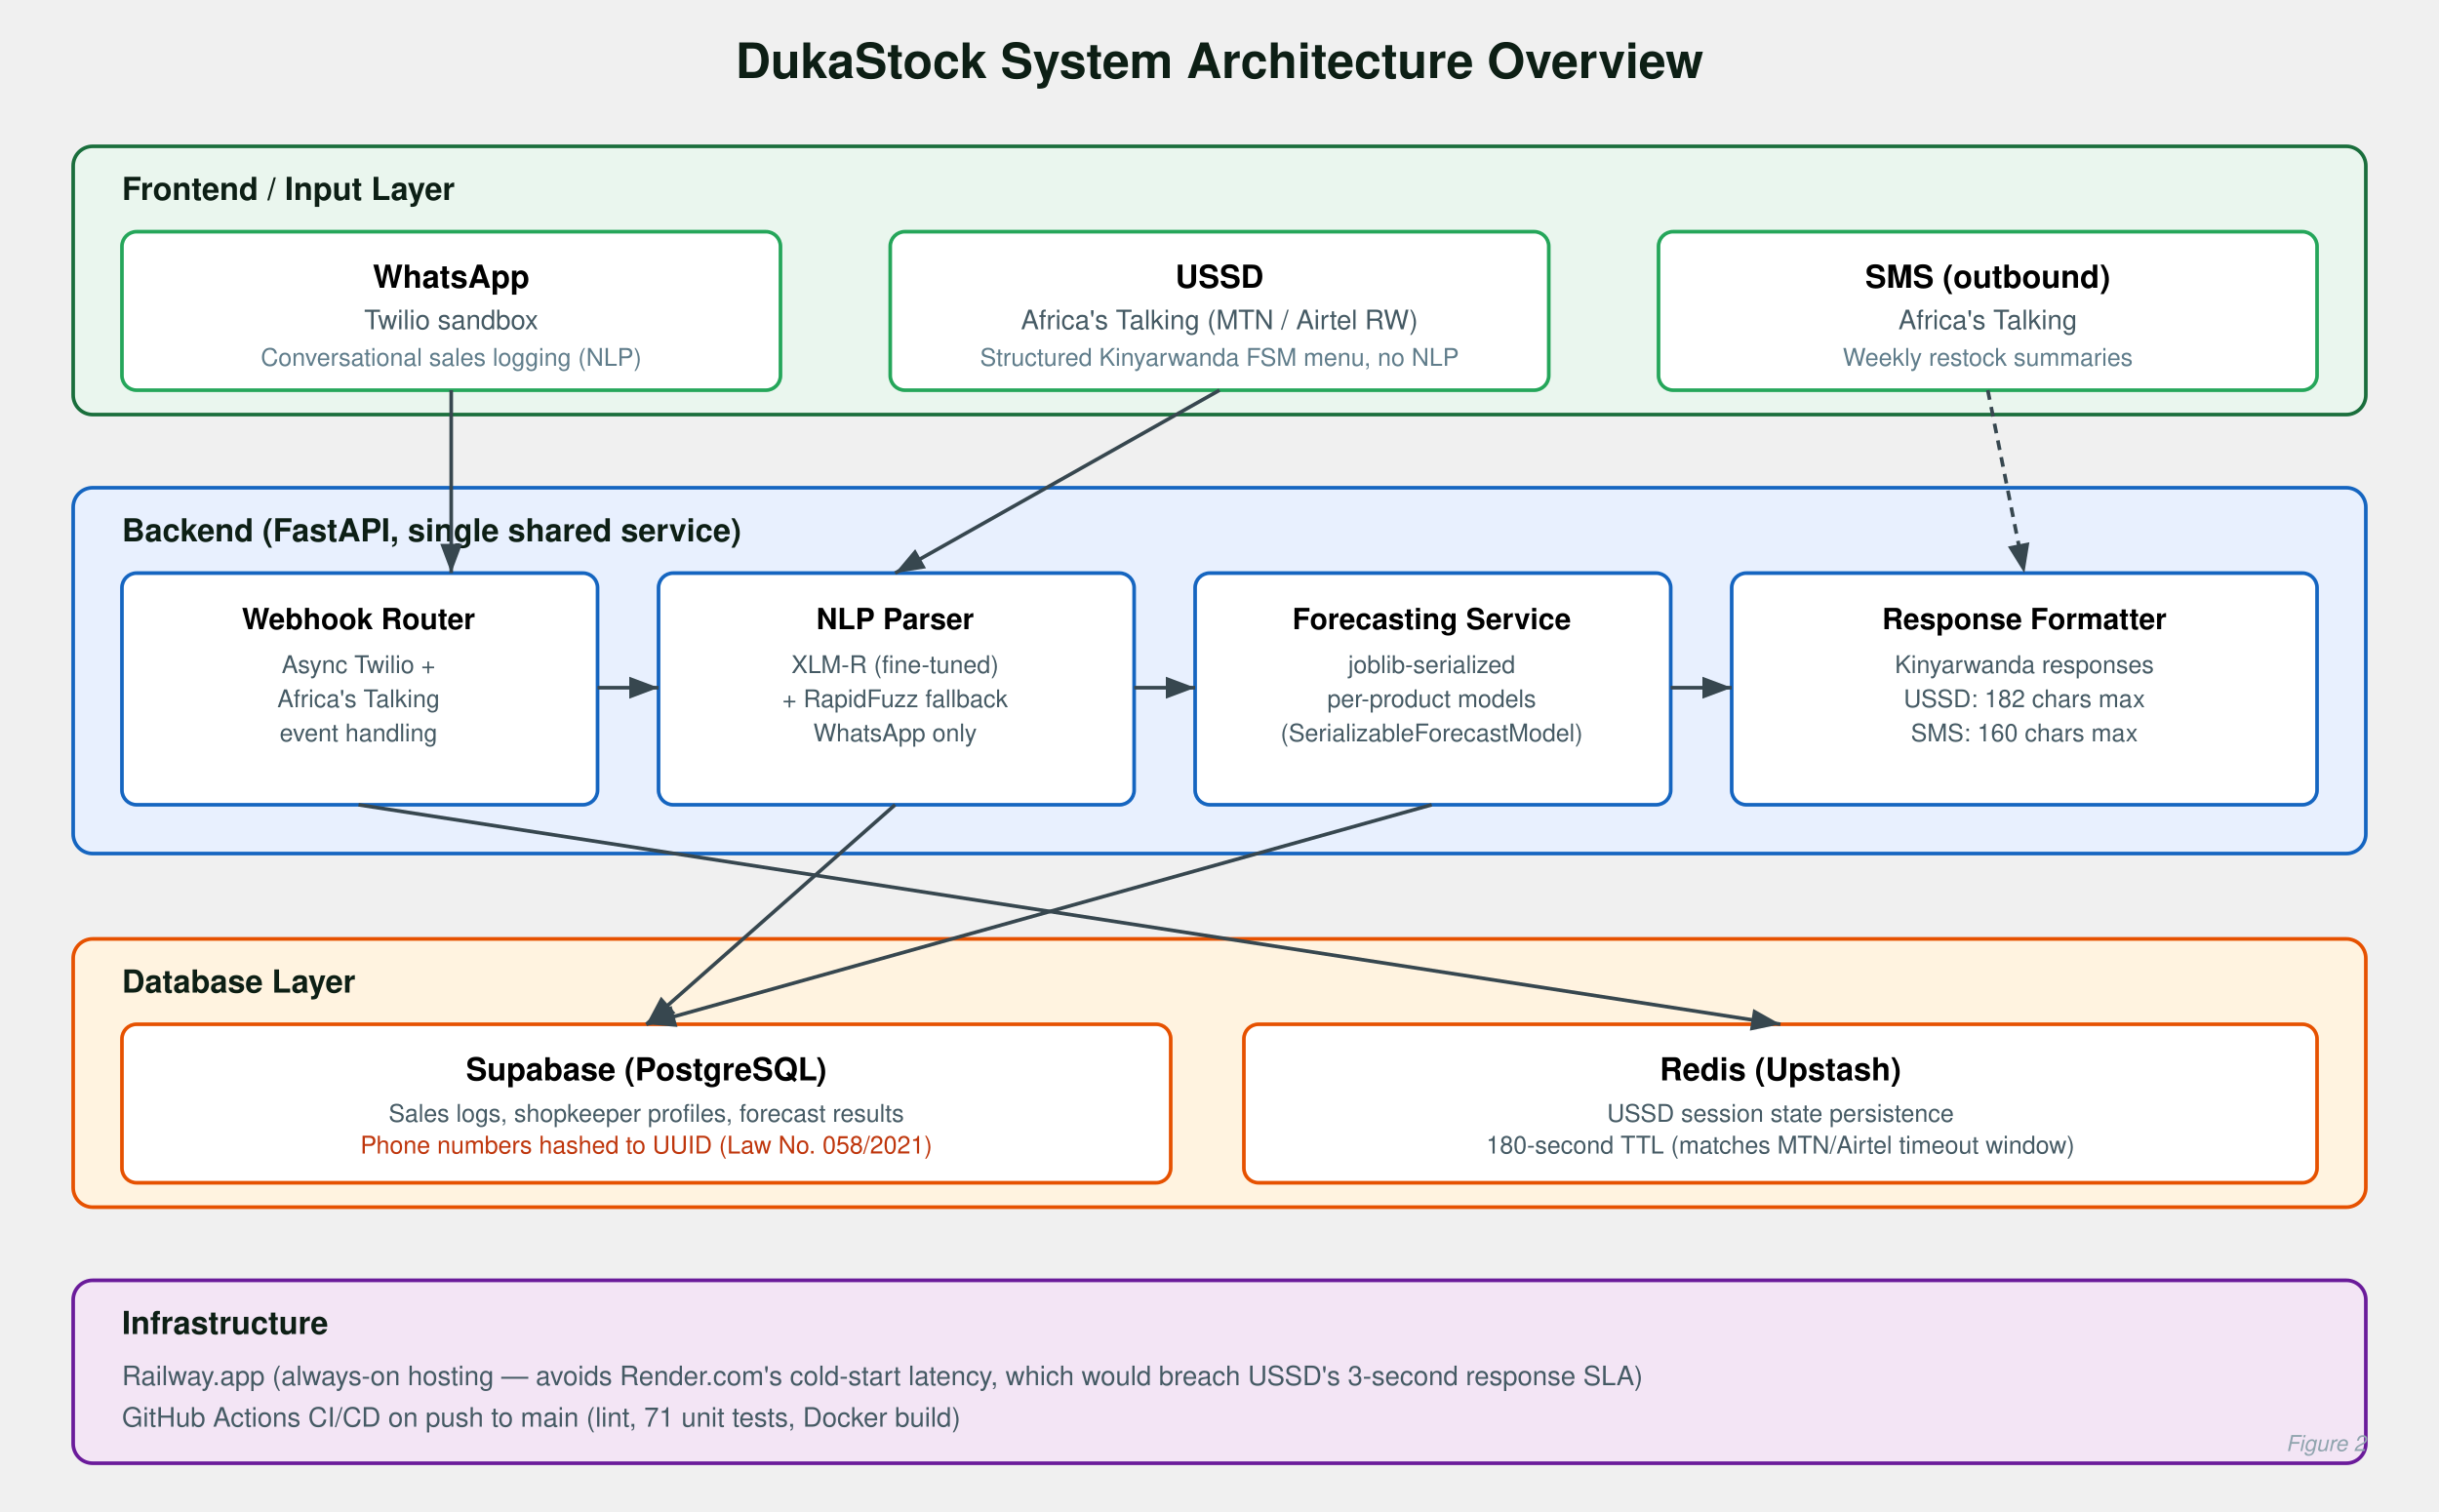
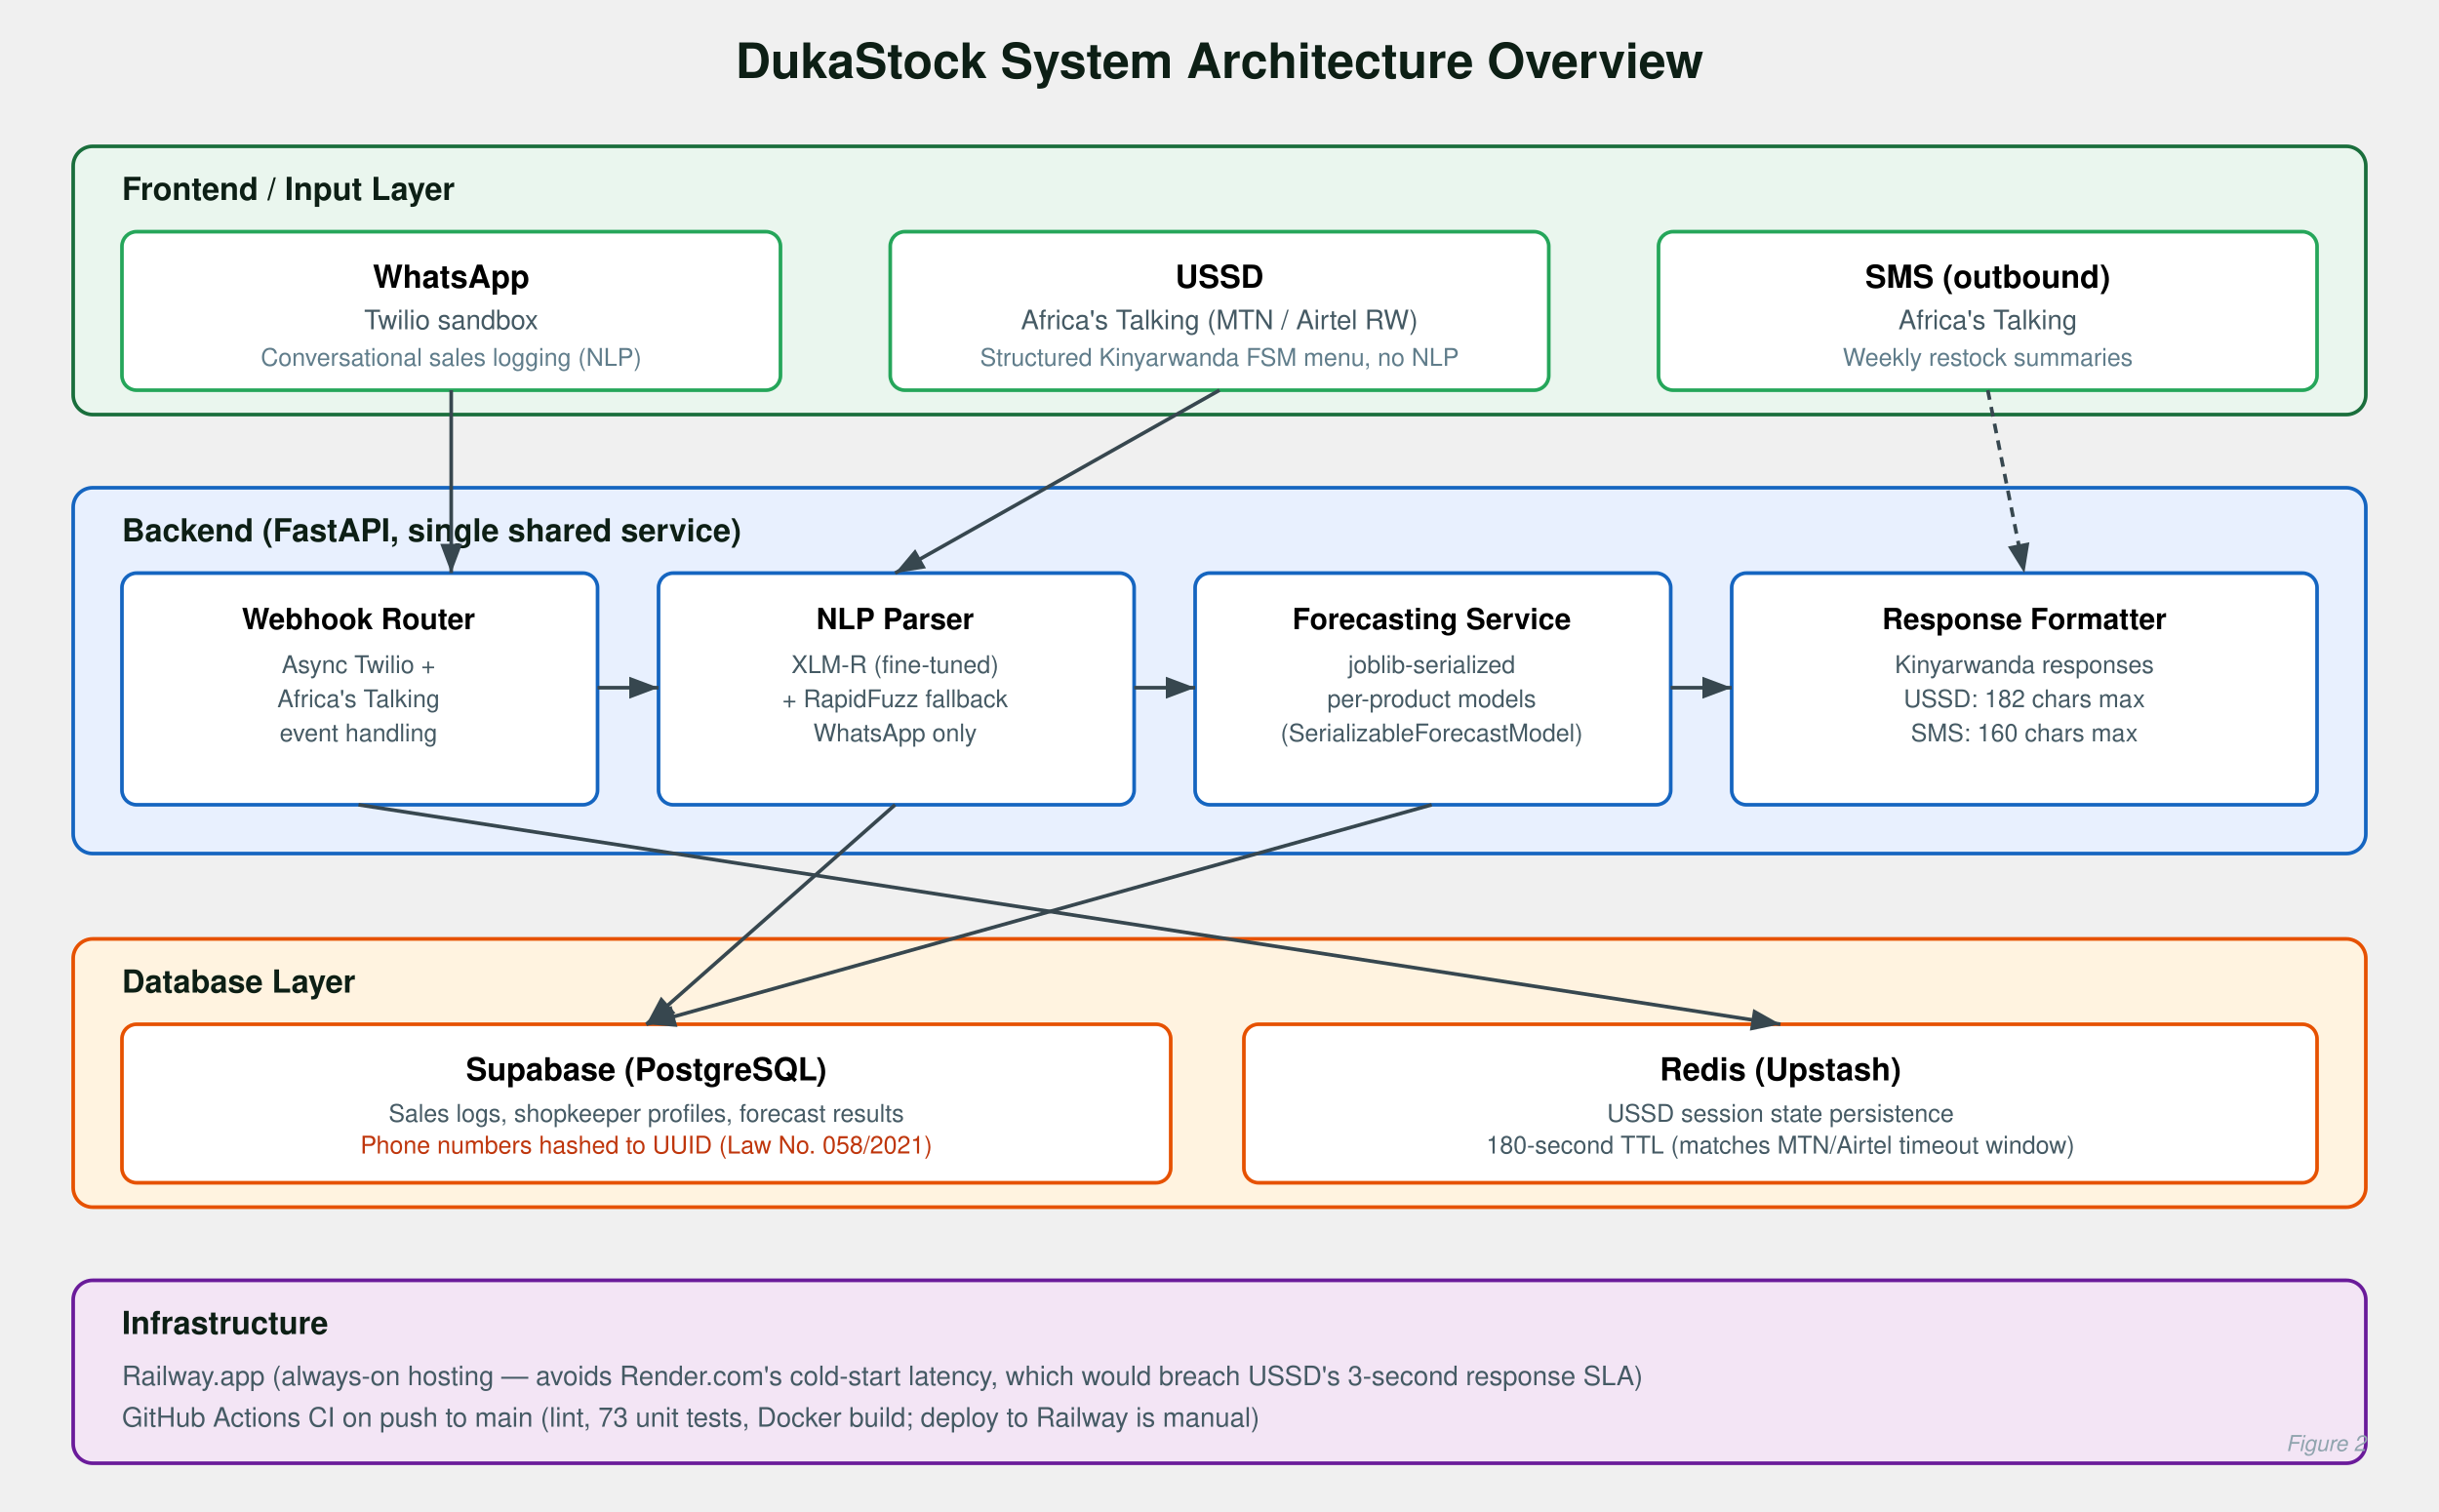
<svg xmlns="http://www.w3.org/2000/svg" viewBox="0 0 1000 620" font-family="Helvetica, Arial, sans-serif">
  <defs>
    <marker id="arrow" markerWidth="10" markerHeight="10" refX="8" refY="3" orient="auto" markerUnits="strokeWidth">
      <path d="M0,0 L8,3 L0,6 Z" fill="#37474f" />
    </marker>
  </defs>
  <text x="500" y="32" text-anchor="middle" font-size="20" font-weight="bold" fill="#0d1f15">DukaStock System Architecture Overview</text>
  <rect x="30" y="60" width="940" height="110" rx="8" fill="#eaf6ee" stroke="#1a6e3c" stroke-width="1.5" />
  <text x="50" y="82" font-size="13" font-weight="bold" fill="#0d1f15">Frontend / Input Layer</text>
  <rect x="50" y="95" width="270" height="65" rx="6" fill="#ffffff" stroke="#25a65a" stroke-width="1.5" />
  <text x="185" y="118" text-anchor="middle" font-size="13" font-weight="bold">WhatsApp</text>
  <text x="185" y="135" text-anchor="middle" font-size="11" fill="#455a64">Twilio sandbox</text>
  <text x="185" y="150" text-anchor="middle" font-size="10" fill="#607d8b">Conversational sales logging (NLP)</text>
  <rect x="365" y="95" width="270" height="65" rx="6" fill="#ffffff" stroke="#25a65a" stroke-width="1.5" />
  <text x="500" y="118" text-anchor="middle" font-size="13" font-weight="bold">USSD</text>
  <text x="500" y="135" text-anchor="middle" font-size="11" fill="#455a64">Africa's Talking (MTN / Airtel RW)</text>
  <text x="500" y="150" text-anchor="middle" font-size="10" fill="#607d8b">Structured Kinyarwanda FSM menu, no NLP</text>
  <rect x="680" y="95" width="270" height="65" rx="6" fill="#ffffff" stroke="#25a65a" stroke-width="1.5" />
  <text x="815" y="118" text-anchor="middle" font-size="13" font-weight="bold">SMS (outbound)</text>
  <text x="815" y="135" text-anchor="middle" font-size="11" fill="#455a64">Africa's Talking</text>
  <text x="815" y="150" text-anchor="middle" font-size="10" fill="#607d8b">Weekly restock summaries</text>
  <rect x="30" y="200" width="940" height="150" rx="8" fill="#e8f0fe" stroke="#1565c0" stroke-width="1.5" />
  <text x="50" y="222" font-size="13" font-weight="bold" fill="#0d1f15">Backend (FastAPI, single shared service)</text>
  <rect x="50" y="235" width="195" height="95" rx="6" fill="#ffffff" stroke="#1565c0" stroke-width="1.5" />
  <text x="147" y="258" text-anchor="middle" font-size="12" font-weight="bold">Webhook Router</text>
  <text x="147" y="276" text-anchor="middle" font-size="10" fill="#455a64">Async Twilio +</text>
  <text x="147" y="290" text-anchor="middle" font-size="10" fill="#455a64">Africa's Talking</text>
  <text x="147" y="304" text-anchor="middle" font-size="10" fill="#455a64">event handling</text>
  <rect x="270" y="235" width="195" height="95" rx="6" fill="#ffffff" stroke="#1565c0" stroke-width="1.5" />
  <text x="367" y="258" text-anchor="middle" font-size="12" font-weight="bold">NLP Parser</text>
  <text x="367" y="276" text-anchor="middle" font-size="10" fill="#455a64">XLM-R (fine-tuned)</text>
  <text x="367" y="290" text-anchor="middle" font-size="10" fill="#455a64">+ RapidFuzz fallback</text>
  <text x="367" y="304" text-anchor="middle" font-size="10" fill="#455a64">WhatsApp only</text>
  <rect x="490" y="235" width="195" height="95" rx="6" fill="#ffffff" stroke="#1565c0" stroke-width="1.5" />
  <text x="587" y="258" text-anchor="middle" font-size="12" font-weight="bold">Forecasting Service</text>
  <text x="587" y="276" text-anchor="middle" font-size="10" fill="#455a64">joblib-serialized</text>
  <text x="587" y="290" text-anchor="middle" font-size="10" fill="#455a64">per-product models</text>
  <text x="587" y="304" text-anchor="middle" font-size="10" fill="#455a64">(SerializableForecastModel)</text>
  <rect x="710" y="235" width="240" height="95" rx="6" fill="#ffffff" stroke="#1565c0" stroke-width="1.5" />
  <text x="830" y="258" text-anchor="middle" font-size="12" font-weight="bold">Response Formatter</text>
  <text x="830" y="276" text-anchor="middle" font-size="10" fill="#455a64">Kinyarwanda responses</text>
  <text x="830" y="290" text-anchor="middle" font-size="10" fill="#455a64">USSD: 182 chars max</text>
  <text x="830" y="304" text-anchor="middle" font-size="10" fill="#455a64">SMS: 160 chars max</text>
  <rect x="30" y="385" width="940" height="110" rx="8" fill="#fff3e0" stroke="#e65100" stroke-width="1.5" />
  <text x="50" y="407" font-size="13" font-weight="bold" fill="#0d1f15">Database Layer</text>
  <rect x="50" y="420" width="430" height="65" rx="6" fill="#ffffff" stroke="#e65100" stroke-width="1.5" />
  <text x="265" y="443" text-anchor="middle" font-size="13" font-weight="bold">Supabase (PostgreSQL)</text>
  <text x="265" y="460" text-anchor="middle" font-size="10" fill="#455a64">Sales logs, shopkeeper profiles, forecast results</text>
  <text x="265" y="473" text-anchor="middle" font-size="10" fill="#bf360c">Phone numbers hashed to UUID (Law No. 058/2021)</text>
  <rect x="510" y="420" width="440" height="65" rx="6" fill="#ffffff" stroke="#e65100" stroke-width="1.5" />
  <text x="730" y="443" text-anchor="middle" font-size="13" font-weight="bold">Redis (Upstash)</text>
  <text x="730" y="460" text-anchor="middle" font-size="10" fill="#455a64">USSD session state persistence</text>
  <text x="730" y="473" text-anchor="middle" font-size="10" fill="#455a64">180-second TTL (matches MTN/Airtel timeout window)</text>
  <rect x="30" y="525" width="940" height="75" rx="8" fill="#f3e5f5" stroke="#6a1b9a" stroke-width="1.5" />
  <text x="50" y="547" font-size="13" font-weight="bold" fill="#0d1f15">Infrastructure</text>
  <text x="50" y="568" font-size="11" fill="#455a64">Railway.app (always-on hosting — avoids Render.com's cold-start latency, which would breach USSD's 3-second response SLA)</text>
-   <text x="50" y="585" font-size="11" fill="#455a64">GitHub Actions CI/CD on push to main (lint, 71 unit tests, Docker build)</text>
+   <text x="50" y="585" font-size="11" fill="#455a64">GitHub Actions CI on push to main (lint, 73 unit tests, Docker build; deploy to Railway is manual)</text>
  <line x1="185" y1="160" x2="185" y2="235" stroke="#37474f" stroke-width="1.5" marker-end="url(#arrow)" />
  <line x1="500" y1="160" x2="367" y2="235" stroke="#37474f" stroke-width="1.5" marker-end="url(#arrow)" />
  <line x1="815" y1="160" x2="830" y2="235" stroke="#37474f" stroke-width="1.5" marker-end="url(#arrow)" stroke-dasharray="4,3" />
  <line x1="245" y1="282" x2="270" y2="282" stroke="#37474f" stroke-width="1.5" marker-end="url(#arrow)" />
  <line x1="465" y1="282" x2="490" y2="282" stroke="#37474f" stroke-width="1.5" marker-end="url(#arrow)" />
  <line x1="685" y1="282" x2="710" y2="282" stroke="#37474f" stroke-width="1.5" marker-end="url(#arrow)" />
  <line x1="367" y1="330" x2="265" y2="420" stroke="#37474f" stroke-width="1.5" marker-end="url(#arrow)" />
  <line x1="587" y1="330" x2="265" y2="420" stroke="#37474f" stroke-width="1.5" marker-end="url(#arrow)" />
  <line x1="147" y1="330" x2="730" y2="420" stroke="#37474f" stroke-width="1.5" marker-end="url(#arrow)" />
  <text x="970" y="595" text-anchor="end" font-size="9" fill="#90a4ae" font-style="italic">Figure 2</text>
</svg>
